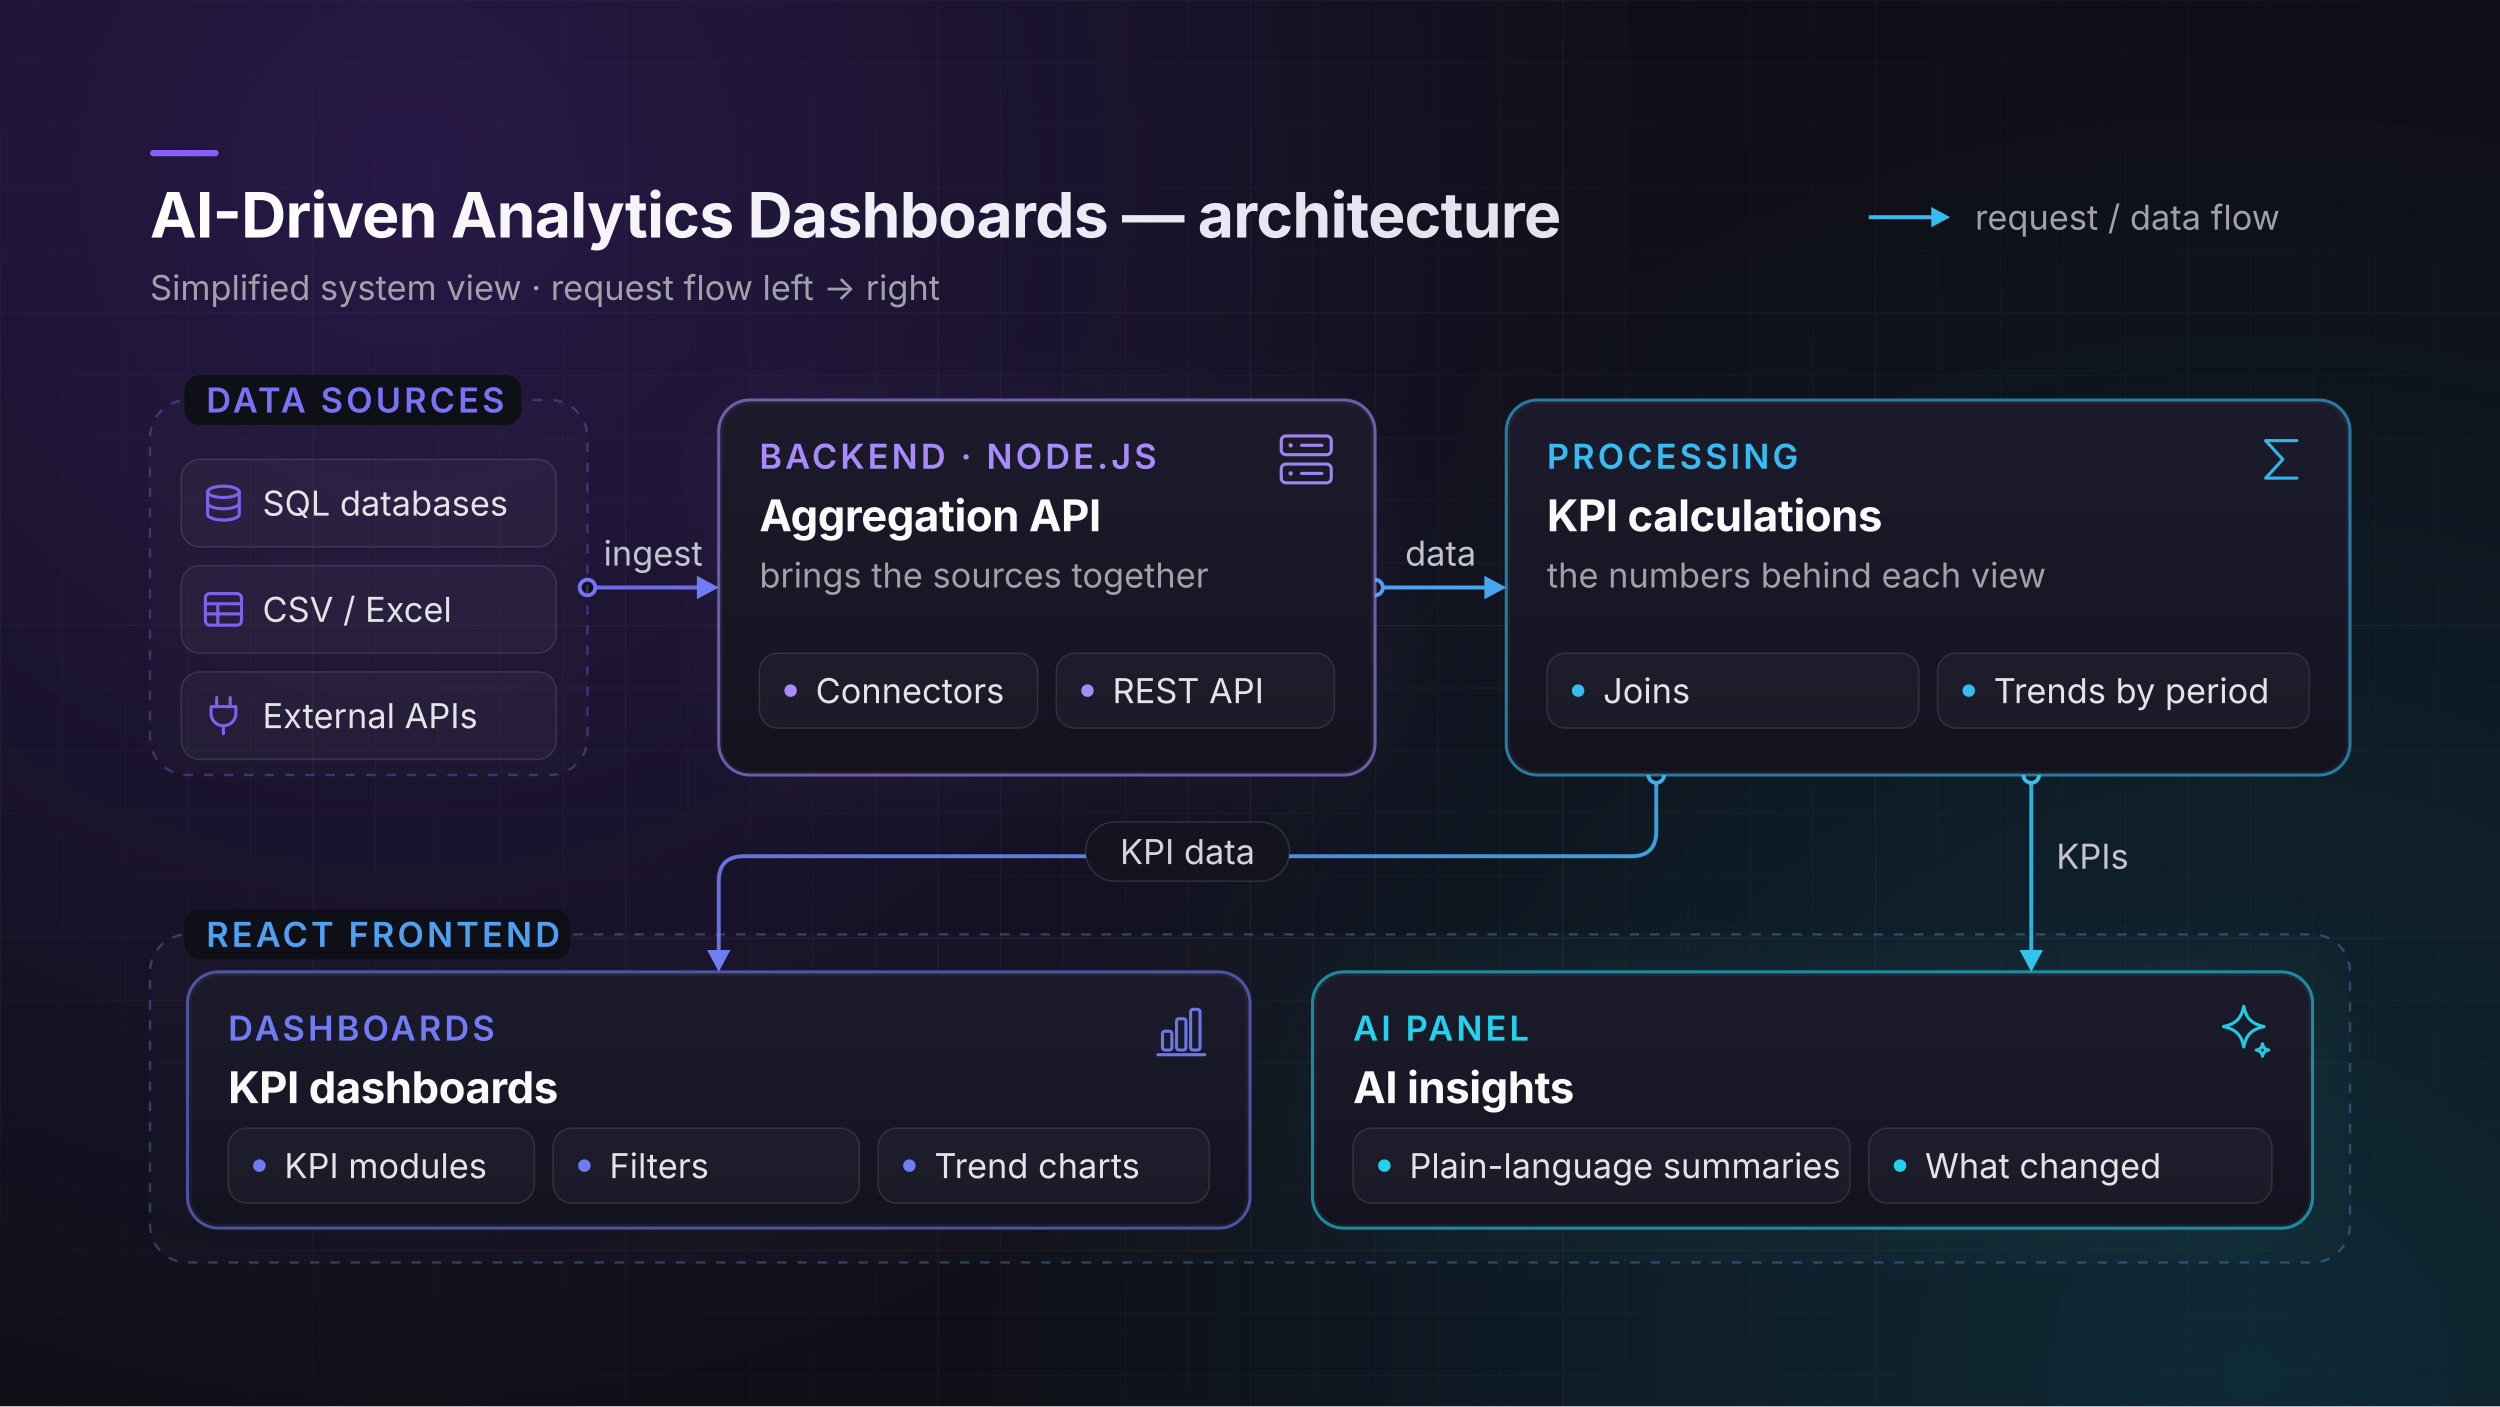
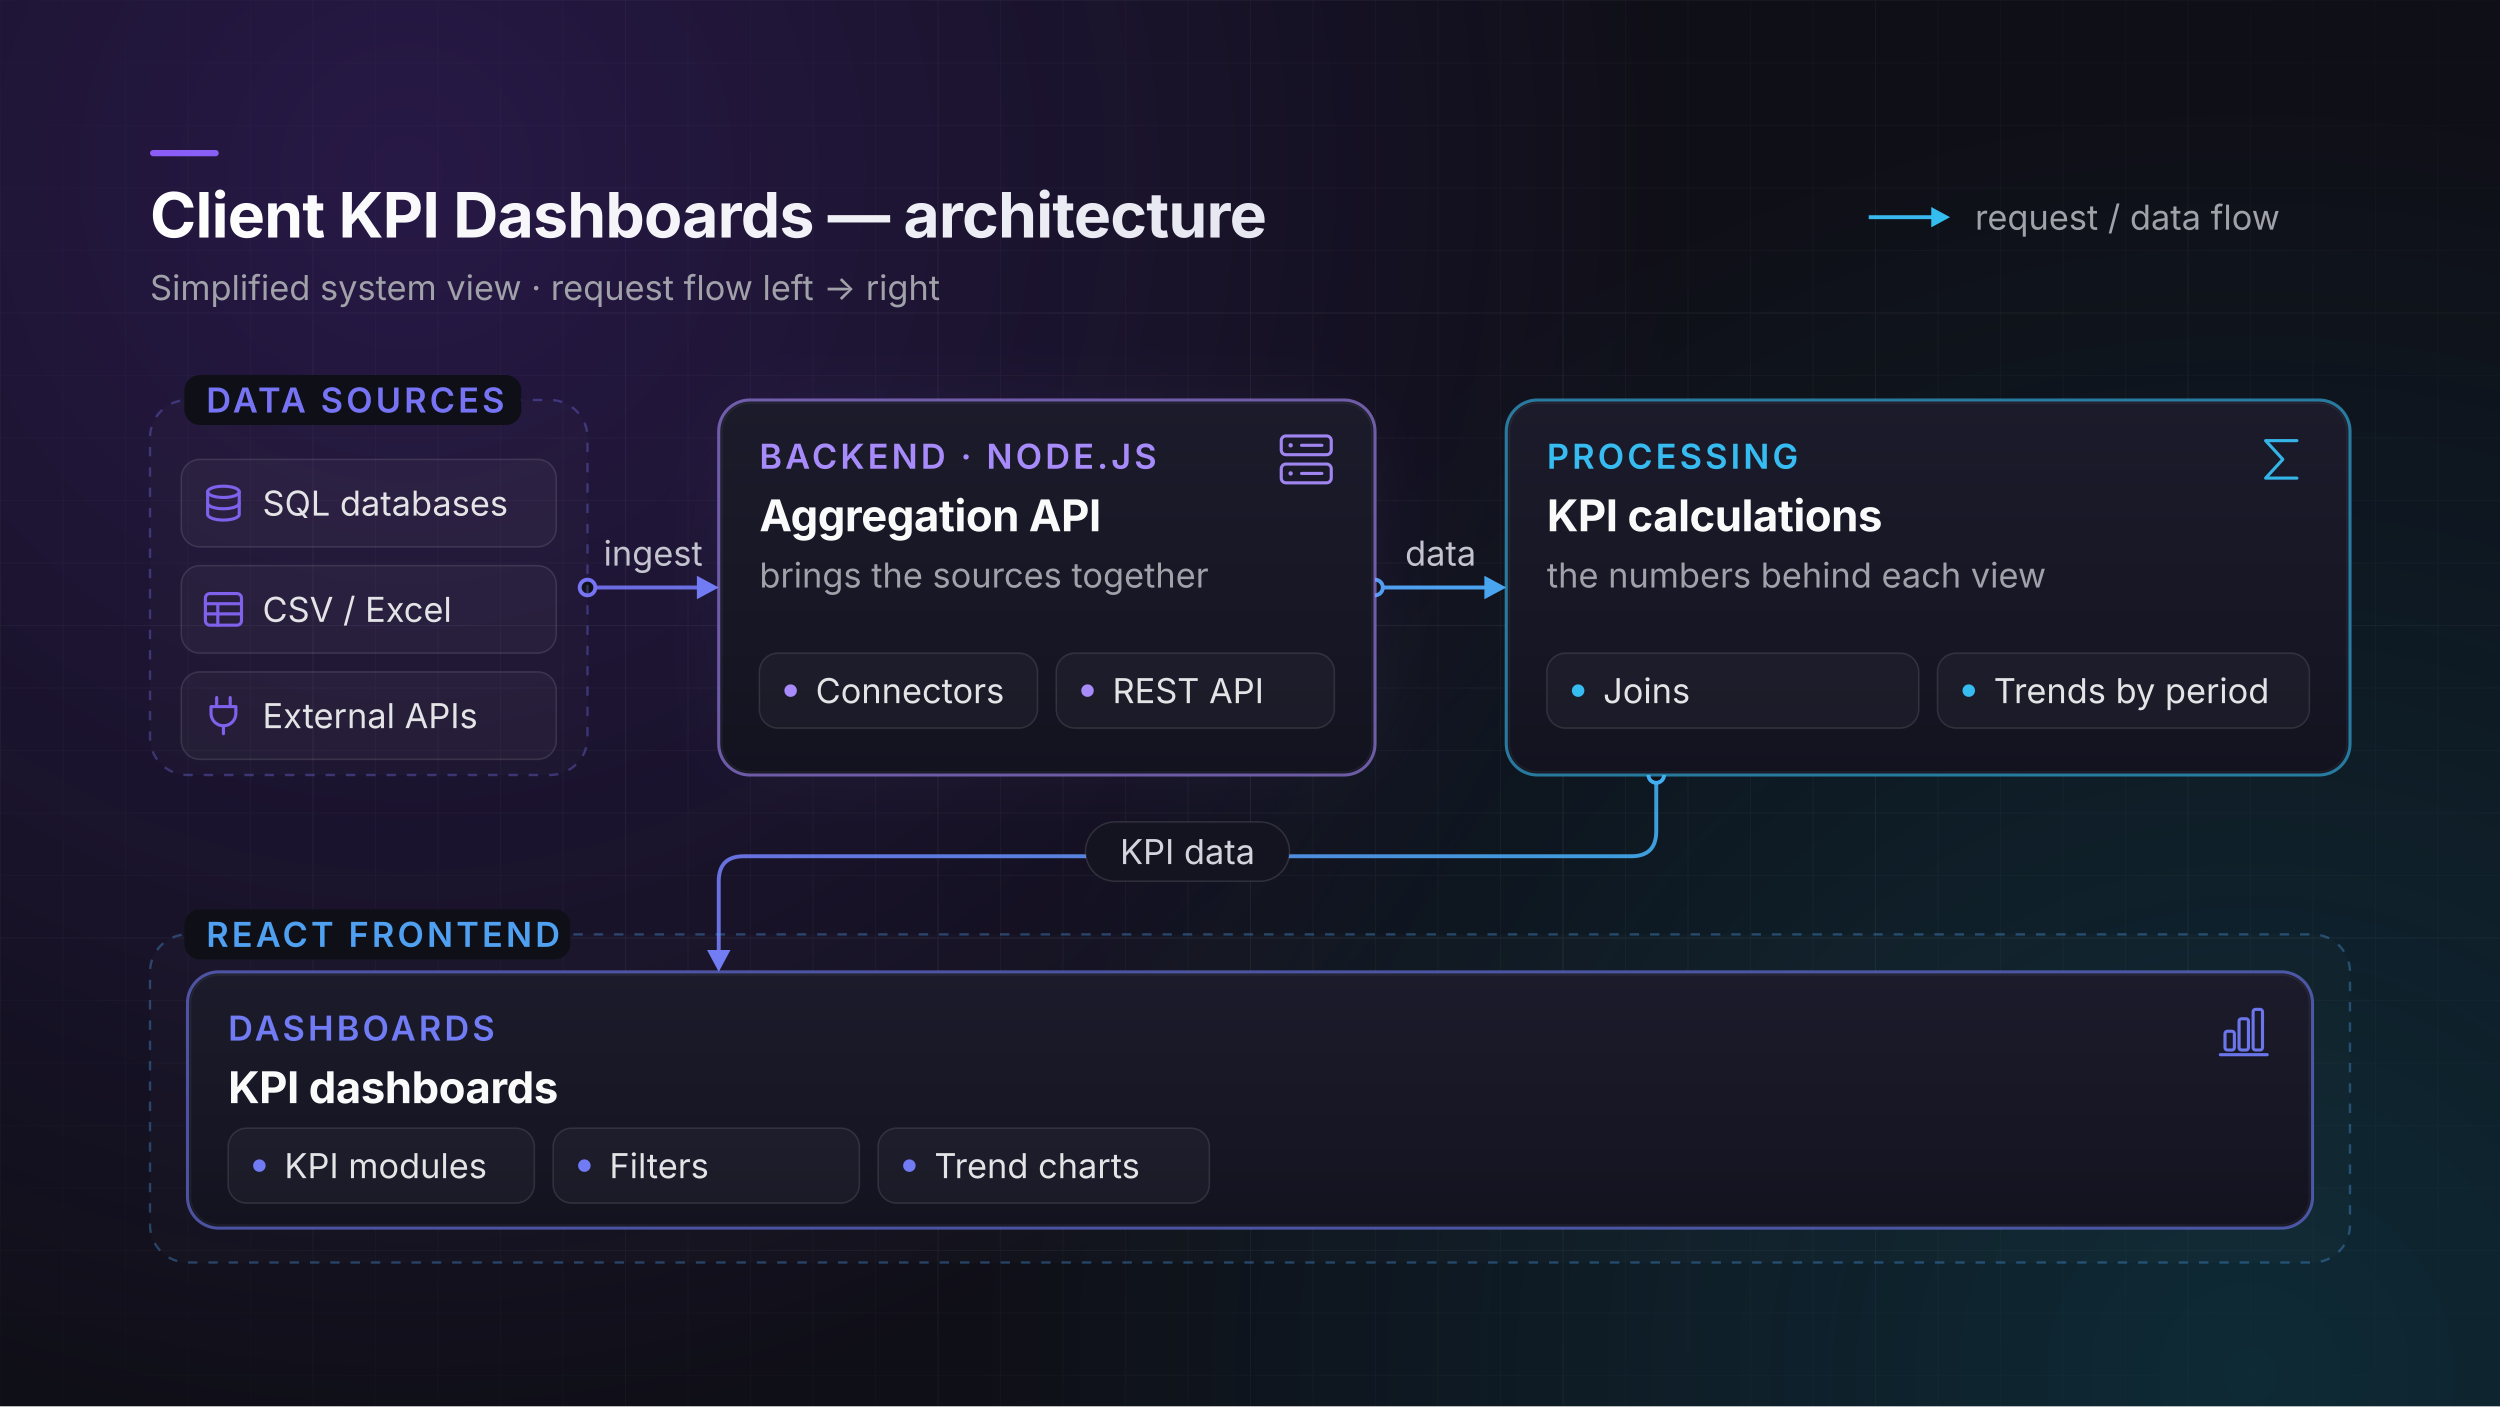
<svg xmlns="http://www.w3.org/2000/svg" viewBox="0 0 1600 900" width="1600" height="900" role="img" aria-labelledby="dash-t dash-d" font-family="Inter, Segoe UI, system-ui, sans-serif">
  <defs>
    <pattern id="dash-grid" width="40" height="40" patternUnits="userSpaceOnUse">
      <path d="M40 0H0V40" fill="none" stroke="#ffffff" stroke-opacity="0.045" stroke-width="1" />
    </pattern>
    <pattern id="dash-grid-major" width="200" height="200" patternUnits="userSpaceOnUse">
      <path d="M200 0H0V200" fill="none" stroke="#ffffff" stroke-opacity="0.05" stroke-width="1" />
    </pattern>
    <radialGradient id="dash-fade" cx="50%" cy="48%" r="70%">
      <stop offset="0" stop-color="#ffffff" />
      <stop offset="0.7" stop-color="#ffffff" stop-opacity="0.55" />
      <stop offset="1" stop-color="#ffffff" stop-opacity="0.1" />
    </radialGradient>
    <mask id="dash-fade-mask">
      <rect width="1600" height="900" fill="url(#dash-fade)" />
    </mask>
    <radialGradient id="dash-glow-v" cx="260" cy="110" r="820" gradientUnits="userSpaceOnUse">
      <stop offset="0" stop-color="#7c3aed" stop-opacity="0.22" />
      <stop offset="1" stop-color="#7c3aed" stop-opacity="0" />
    </radialGradient>
    <radialGradient id="dash-glow-c" cx="1440" cy="880" r="820" gradientUnits="userSpaceOnUse">
      <stop offset="0" stop-color="#06b6d4" stop-opacity="0.16" />
      <stop offset="1" stop-color="#06b6d4" stop-opacity="0" />
    </radialGradient>
    <linearGradient id="dash-flow" x1="96" y1="0" x2="1504" y2="0" gradientUnits="userSpaceOnUse">
      <stop offset="0" stop-color="#8b5cf6" />
      <stop offset="1" stop-color="#22d3ee" />
    </linearGradient>
    <linearGradient id="dash-node" x1="0" y1="0" x2="0" y2="1">
      <stop offset="0" stop-color="#1b1b2b" />
      <stop offset="1" stop-color="#131320" />
    </linearGradient>
    <linearGradient id="dash-title" x1="96" y1="0" x2="900" y2="0" gradientUnits="userSpaceOnUse">
      <stop offset="0" stop-color="#ffffff" />
      <stop offset="1" stop-color="#e4e4f0" />
    </linearGradient>
    <filter id="dash-blur" x="-40%" y="-40%" width="180%" height="180%">
      <feGaussianBlur stdDeviation="26" />
    </filter>
  </defs>
  <style>
    .dash-flow { opacity: 0; }
    @keyframes dash-dash { to { stroke-dashoffset: -32; } }
    @keyframes dash-dash-async { to { stroke-dashoffset: -36; } }
    @media (prefers-reduced-motion: no-preference) {
      .dash-flow { opacity: 1; animation: dash-dash 1.8s linear infinite; }
      .dash-async { animation: dash-dash-async 2.4s linear infinite; }
    }
  </style>
  <rect width="1600" height="900" fill="#0f0f17" />
  <g mask="url(#dash-fade-mask)">
    <rect width="1600" height="900" fill="url(#dash-grid)" />
    <rect width="1600" height="900" fill="url(#dash-grid-major)" />
  </g>
  <rect width="1600" height="900" fill="url(#dash-glow-v)" />
  <rect width="1600" height="900" fill="url(#dash-glow-c)" />
  <g>
    <rect x="96" y="96" width="44" height="4" rx="2" fill="url(#dash-flow)" />
-     <text x="96" y="152" font-size="40" font-weight="700" fill="url(#dash-title)" letter-spacing="-0.5">AI-Driven Analytics Dashboards — architecture</text>
+     <text x="96" y="152" font-size="40" font-weight="700" fill="url(#dash-title)" letter-spacing="-0.5">Client KPI Dashboards — architecture</text>
    <text x="96" y="192" font-size="22" fill="#a1a1aa">Simplified system view · request flow left → right</text>
  </g>
  <g font-size="22" fill="#a1a1aa">
    <line x1="1196" y1="139" x2="1238" y2="139" stroke="#39b9f0" stroke-width="2.5" />
    <path d="M1248 139l-12 -6.5v13z" fill="#35bdef" />
    <text x="1264" y="147">request / data flow</text>
  </g>
  <g>
    <path d="M376 376L449 376" fill="none" stroke="url(#dash-flow)" stroke-width="2.5" stroke-linecap="round" stroke-opacity="0.9" />
    <path d="M376 376L449 376" fill="none" stroke="#ffffff" stroke-width="2.5" stroke-linecap="round" stroke-opacity="0.7" class="dash-flow" stroke-dasharray="3 29" />
    <path d="M0 0l-14 -7.5v15z" fill="#707bf4" transform="translate(460 376) rotate(0.00)" />
    <circle cx="376" cy="376" r="5" fill="#0f0f17" stroke="#7674f4" stroke-width="2.5" />
    <text x="418" y="362" font-size="22" fill="#c4c4cf" text-anchor="middle">ingest</text>
  </g>
  <g>
    <path d="M880 376L953 376" fill="none" stroke="url(#dash-flow)" stroke-width="2.5" stroke-linecap="round" />
    <path d="M0 0l-14 -7.5v15z" fill="#4aa5f1" transform="translate(964 376) rotate(0.00)" />
    <circle cx="880" cy="376" r="5" fill="#0f0f17" stroke="#519ef2" stroke-width="2.5" />
    <text x="922" y="362" font-size="22" fill="#c4c4cf" text-anchor="middle">data</text>
  </g>
  <g>
    <path d="M1060 496L1060.0 532.0Q1060 548 1044.0 548.0L476.0 548.0Q460 548 460.0 564.0L460 611" fill="none" stroke="url(#dash-flow)" stroke-width="2.5" stroke-linecap="round" stroke-opacity="0.9" />
    <path d="M1060 496L1060.0 532.0Q1060 548 1044.0 548.0L476.0 548.0Q460 548 460.0 564.0L460 611" fill="none" stroke="#ffffff" stroke-width="2.5" stroke-linecap="round" stroke-opacity="0.7" class="dash-flow" stroke-dasharray="3 29" />
    <path d="M0 0l-14 -7.5v15z" fill="#707bf4" transform="translate(460 622) rotate(90.00)" />
    <circle cx="1060" cy="496" r="5" fill="#0f0f17" stroke="#43adf1" stroke-width="2.5" />
    <rect x="694.72" y="526" width="130.56" height="38" rx="19" fill="#141421" stroke="#ffffff" stroke-opacity="0.12" />
    <text x="760" y="553" font-size="22" fill="#d4d4dc" text-anchor="middle">KPI data</text>
-   </g>
-   <g>
-     <path d="M1300 496L1300 611" fill="none" stroke="url(#dash-flow)" stroke-width="2.5" stroke-linecap="round" stroke-opacity="0.9" />
-     <path d="M1300 496L1300 611" fill="none" stroke="#ffffff" stroke-width="2.5" stroke-linecap="round" stroke-opacity="0.7" class="dash-flow" stroke-dasharray="3 29" />
-     <path d="M0 0l-14 -7.5v15z" fill="#31c2ef" transform="translate(1300 622) rotate(90.00)" />
-     <circle cx="1300" cy="496" r="5" fill="#0f0f17" stroke="#31c2ef" stroke-width="2.5" />
-     <text x="1316" y="556" font-size="22" fill="#c4c4cf" text-anchor="start">KPIs</text>
  </g>
  <g>
    <rect x="96" y="256" width="280" height="240" rx="24" fill="#ffffff" fill-opacity="0.015" stroke="#7674f4" stroke-opacity="0.35" stroke-width="1.5" stroke-dasharray="6 7" />
    <rect x="118" y="240" width="215.68" height="32" rx="10" fill="#0f0f17" />
    <text x="132" y="264" font-size="22" font-weight="600" letter-spacing="2" fill="#7674f4">DATA SOURCES</text>
  </g>
  <rect x="116" y="294" width="240" height="56" rx="12" fill="#ffffff" fill-opacity="0.035" stroke="#ffffff" stroke-opacity="0.11" />
  <g transform="translate(130 309) scale(0.7222222)" fill="none" stroke="#8365f5" stroke-width="2.77" stroke-linecap="round" stroke-linejoin="round" color="#8365f5" opacity="0.95">
    <ellipse cx="18" cy="8" rx="14" ry="5" />
    <path d="M4 8v20c0 2.8 6.3 5 14 5s14-2.2 14-5V8" />
    <path d="M4 18c0 2.8 6.3 5 14 5s14-2.2 14-5" />
  </g>
  <text x="168" y="330" font-size="22" fill="#e4e4e7">SQL databases</text>
  <rect x="116" y="362" width="240" height="56" rx="12" fill="#ffffff" fill-opacity="0.035" stroke="#ffffff" stroke-opacity="0.11" />
  <g transform="translate(130 377) scale(0.7222222)" fill="none" stroke="#8365f5" stroke-width="2.77" stroke-linecap="round" stroke-linejoin="round" color="#8365f5" opacity="0.95">
    <rect x="2" y="4" width="32" height="28" rx="4" />
    <path d="M2 13h32M2 22h32M13 13v19" />
  </g>
  <text x="168" y="398" font-size="22" fill="#e4e4e7">CSV / Excel</text>
  <rect x="116" y="430" width="240" height="56" rx="12" fill="#ffffff" fill-opacity="0.035" stroke="#ffffff" stroke-opacity="0.11" />
  <g transform="translate(130 445) scale(0.7222222)" fill="none" stroke="#8365f5" stroke-width="2.77" stroke-linecap="round" stroke-linejoin="round" color="#8365f5" opacity="0.95">
    <path d="M12 2v8M24 2v8M7 10h22v6a11 11 0 0 1-22 0z" />
    <path d="M18 27v7" />
  </g>
  <text x="168" y="466" font-size="22" fill="#e4e4e7">External APIs</text>
  <g>
    <rect x="480" y="276" width="380" height="200" rx="24" fill="#a78bfa" opacity="0.14" filter="url(#dash-blur)" />
    <rect x="460" y="256" width="420" height="240" rx="20" fill="url(#dash-node)" stroke="#a78bfa" stroke-opacity="0.6" stroke-width="2" />
    <rect x="462" y="258" width="416" height="236" rx="18" fill="none" stroke="#ffffff" stroke-opacity="0.05" />
    <text x="486" y="300" font-size="22" font-weight="600" letter-spacing="2" fill="#a78bfa">BACKEND · NODE.JS</text>
    <text x="486" y="340" font-size="28" font-weight="650" fill="#fafafa" letter-spacing="-0.3">Aggregation API</text>
    <text x="486" y="376" font-size="22" fill="#a1a1aa">brings the sources together</text>
    <g transform="translate(818 276) scale(1)" fill="none" stroke="#a78bfa" stroke-width="2.00" stroke-linecap="round" stroke-linejoin="round" color="#a78bfa" opacity="0.95">
      <rect x="2" y="3" width="32" height="12" rx="3" />
      <rect x="2" y="21" width="32" height="12" rx="3" />
      <circle cx="8" cy="9" r="1.4" fill="currentColor" stroke="none" />
      <circle cx="8" cy="27" r="1.4" fill="currentColor" stroke="none" />
      <path d="M15 9h13M15 27h13" />
    </g>
    <rect x="486" y="418" width="178" height="48" rx="12" fill="#ffffff" fill-opacity="0.035" stroke="#ffffff" stroke-opacity="0.11" />
    <circle cx="506" cy="442" r="4" fill="#a78bfa" />
    <text x="522" y="450" font-size="22" fill="#e4e4e7">Connectors</text>
    <rect x="676" y="418" width="178" height="48" rx="12" fill="#ffffff" fill-opacity="0.035" stroke="#ffffff" stroke-opacity="0.11" />
    <circle cx="696" cy="442" r="4" fill="#a78bfa" />
    <text x="712" y="450" font-size="22" fill="#e4e4e7">REST API</text>
  </g>
  <g>
    <rect x="964" y="256" width="540" height="240" rx="20" fill="url(#dash-node)" stroke="#36bcf0" stroke-opacity="0.6" stroke-width="2" />
    <rect x="966" y="258" width="536" height="236" rx="18" fill="none" stroke="#ffffff" stroke-opacity="0.05" />
    <text x="990" y="300" font-size="22" font-weight="600" letter-spacing="2" fill="#36bcf0">PROCESSING</text>
    <text x="990" y="340" font-size="28" font-weight="650" fill="#fafafa" letter-spacing="-0.3">KPI calculations</text>
    <text x="990" y="376" font-size="22" fill="#a1a1aa">the numbers behind each view</text>
    <g transform="translate(1442 276) scale(1)" fill="none" stroke="#36bcf0" stroke-width="2.00" stroke-linecap="round" stroke-linejoin="round" color="#36bcf0" opacity="0.95">
      <path d="M28 6H8l11 12L8 30h20" />
    </g>
    <rect x="990" y="418" width="238" height="48" rx="12" fill="#ffffff" fill-opacity="0.035" stroke="#ffffff" stroke-opacity="0.11" />
    <circle cx="1010" cy="442" r="4" fill="#36bcf0" />
    <text x="1026" y="450" font-size="22" fill="#e4e4e7">Joins</text>
    <rect x="1240" y="418" width="238" height="48" rx="12" fill="#ffffff" fill-opacity="0.035" stroke="#ffffff" stroke-opacity="0.11" />
    <circle cx="1260" cy="442" r="4" fill="#36bcf0" />
    <text x="1276" y="450" font-size="22" fill="#e4e4e7">Trends by period</text>
  </g>
  <g>
    <rect x="96" y="598" width="1408" height="210" rx="24" fill="#ffffff" fill-opacity="0.015" stroke="#4fa0f1" stroke-opacity="0.35" stroke-width="1.5" stroke-dasharray="6 7" />
    <rect x="118" y="582" width="246.96" height="32" rx="10" fill="#0f0f17" />
    <text x="132" y="606" font-size="22" font-weight="600" letter-spacing="2" fill="#4fa0f1">REACT FRONTEND</text>
  </g>
  <g>
-     <rect x="120" y="622" width="680" height="164" rx="20" fill="url(#dash-node)" stroke="#707bf4" stroke-opacity="0.6" stroke-width="2" />
-     <rect x="122" y="624" width="676" height="160" rx="18" fill="none" stroke="#ffffff" stroke-opacity="0.05" />
+     <rect x="120" y="622" width="1360" height="164" rx="20" fill="url(#dash-node)" stroke="#707bf4" stroke-opacity="0.6" stroke-width="2" />
+     <rect x="122" y="624" width="1356" height="160" rx="18" fill="none" stroke="#ffffff" stroke-opacity="0.05" />
    <text x="146" y="666" font-size="22" font-weight="600" letter-spacing="2" fill="#707bf4">DASHBOARDS</text>
    <text x="146" y="706" font-size="28" font-weight="650" fill="#fafafa" letter-spacing="-0.3">KPI dashboards</text>
-     <g transform="translate(738 642) scale(1)" fill="none" stroke="#707bf4" stroke-width="2.00" stroke-linecap="round" stroke-linejoin="round" color="#707bf4" opacity="0.95">
+     <g transform="translate(1418 642) scale(1)" fill="none" stroke="#707bf4" stroke-width="2.00" stroke-linecap="round" stroke-linejoin="round" color="#707bf4" opacity="0.95">
      <path d="M3 33h30" />
      <rect x="6" y="18" width="6" height="12" rx="1.5" />
      <rect x="15" y="10" width="6" height="20" rx="1.5" />
      <rect x="24" y="4" width="6" height="26" rx="1.5" />
    </g>
    <rect x="146" y="722" width="196" height="48" rx="12" fill="#ffffff" fill-opacity="0.035" stroke="#ffffff" stroke-opacity="0.11" />
    <circle cx="166" cy="746" r="4" fill="#707bf4" />
    <text x="182" y="754" font-size="22" fill="#e4e4e7">KPI modules</text>
    <rect x="354" y="722" width="196" height="48" rx="12" fill="#ffffff" fill-opacity="0.035" stroke="#ffffff" stroke-opacity="0.11" />
    <circle cx="374" cy="746" r="4" fill="#707bf4" />
    <text x="390" y="754" font-size="22" fill="#e4e4e7">Filters</text>
    <rect x="562" y="722" width="212" height="48" rx="12" fill="#ffffff" fill-opacity="0.035" stroke="#ffffff" stroke-opacity="0.11" />
    <circle cx="582" cy="746" r="4" fill="#707bf4" />
    <text x="598" y="754" font-size="22" fill="#e4e4e7">Trend charts</text>
  </g>
-   <g>
-     <rect x="860" y="642" width="600" height="124" rx="24" fill="#22d3ee" opacity="0.14" filter="url(#dash-blur)" />
-     <rect x="840" y="622" width="640" height="164" rx="20" fill="url(#dash-node)" stroke="#22d3ee" stroke-opacity="0.6" stroke-width="2" />
-     <rect x="842" y="624" width="636" height="160" rx="18" fill="none" stroke="#ffffff" stroke-opacity="0.05" />
-     <text x="866" y="666" font-size="22" font-weight="600" letter-spacing="2" fill="#22d3ee">AI PANEL</text>
-     <text x="866" y="706" font-size="28" font-weight="650" fill="#fafafa" letter-spacing="-0.3">AI insights</text>
-     <g transform="translate(1418 642) scale(1)" fill="none" stroke="#22d3ee" stroke-width="2.00" stroke-linecap="round" stroke-linejoin="round" color="#22d3ee" opacity="0.95">
-       <path d="M18 2c1.4 7.6 5.2 11.4 13 13-7.8 1.6-11.6 5.4-13 13-1.4-7.6-5.2-11.4-13-13 7.8-1.6 11.6-5.4 13-13z" />
-       <path d="M30 26c.5 2.6 1.6 3.7 4 4-2.4.5-3.5 1.6-4 4-.5-2.4-1.6-3.5-4-4 2.4-.3 3.5-1.4 4-4z" />
-     </g>
-     <rect x="866" y="722" width="318" height="48" rx="12" fill="#ffffff" fill-opacity="0.035" stroke="#ffffff" stroke-opacity="0.11" />
-     <circle cx="886" cy="746" r="4" fill="#22d3ee" />
-     <text x="902" y="754" font-size="22" fill="#e4e4e7">Plain-language summaries</text>
-     <rect x="1196" y="722" width="258" height="48" rx="12" fill="#ffffff" fill-opacity="0.035" stroke="#ffffff" stroke-opacity="0.11" />
-     <circle cx="1216" cy="746" r="4" fill="#22d3ee" />
-     <text x="1232" y="754" font-size="22" fill="#e4e4e7">What changed</text>
-   </g>
</svg>
